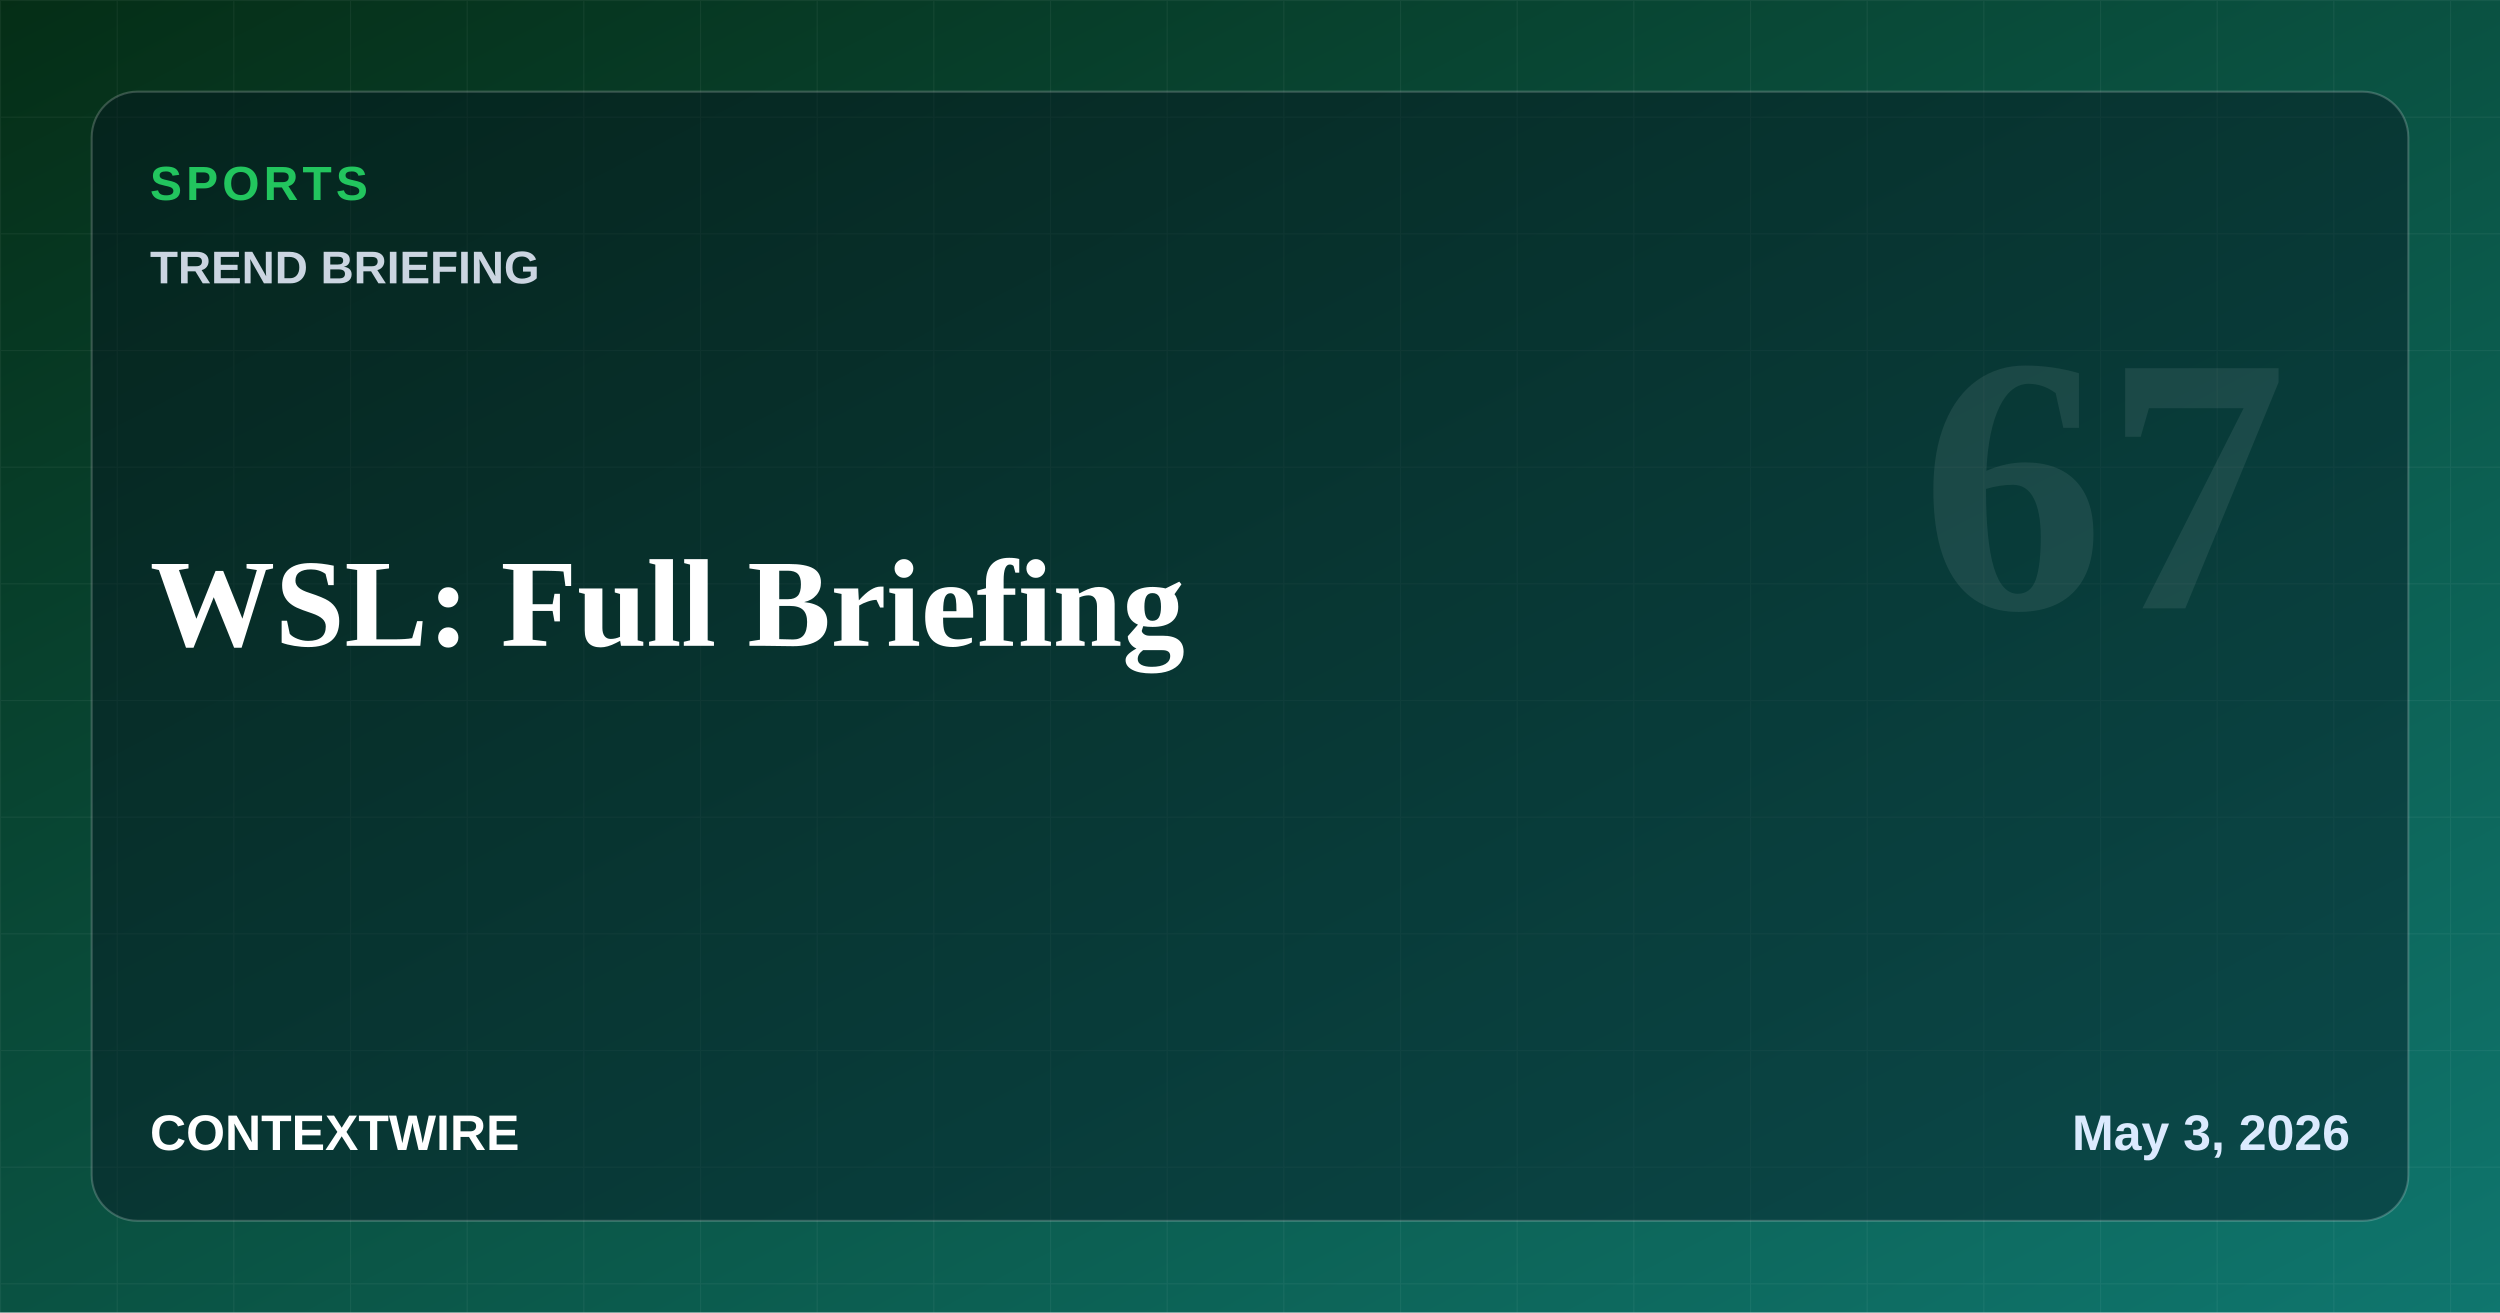
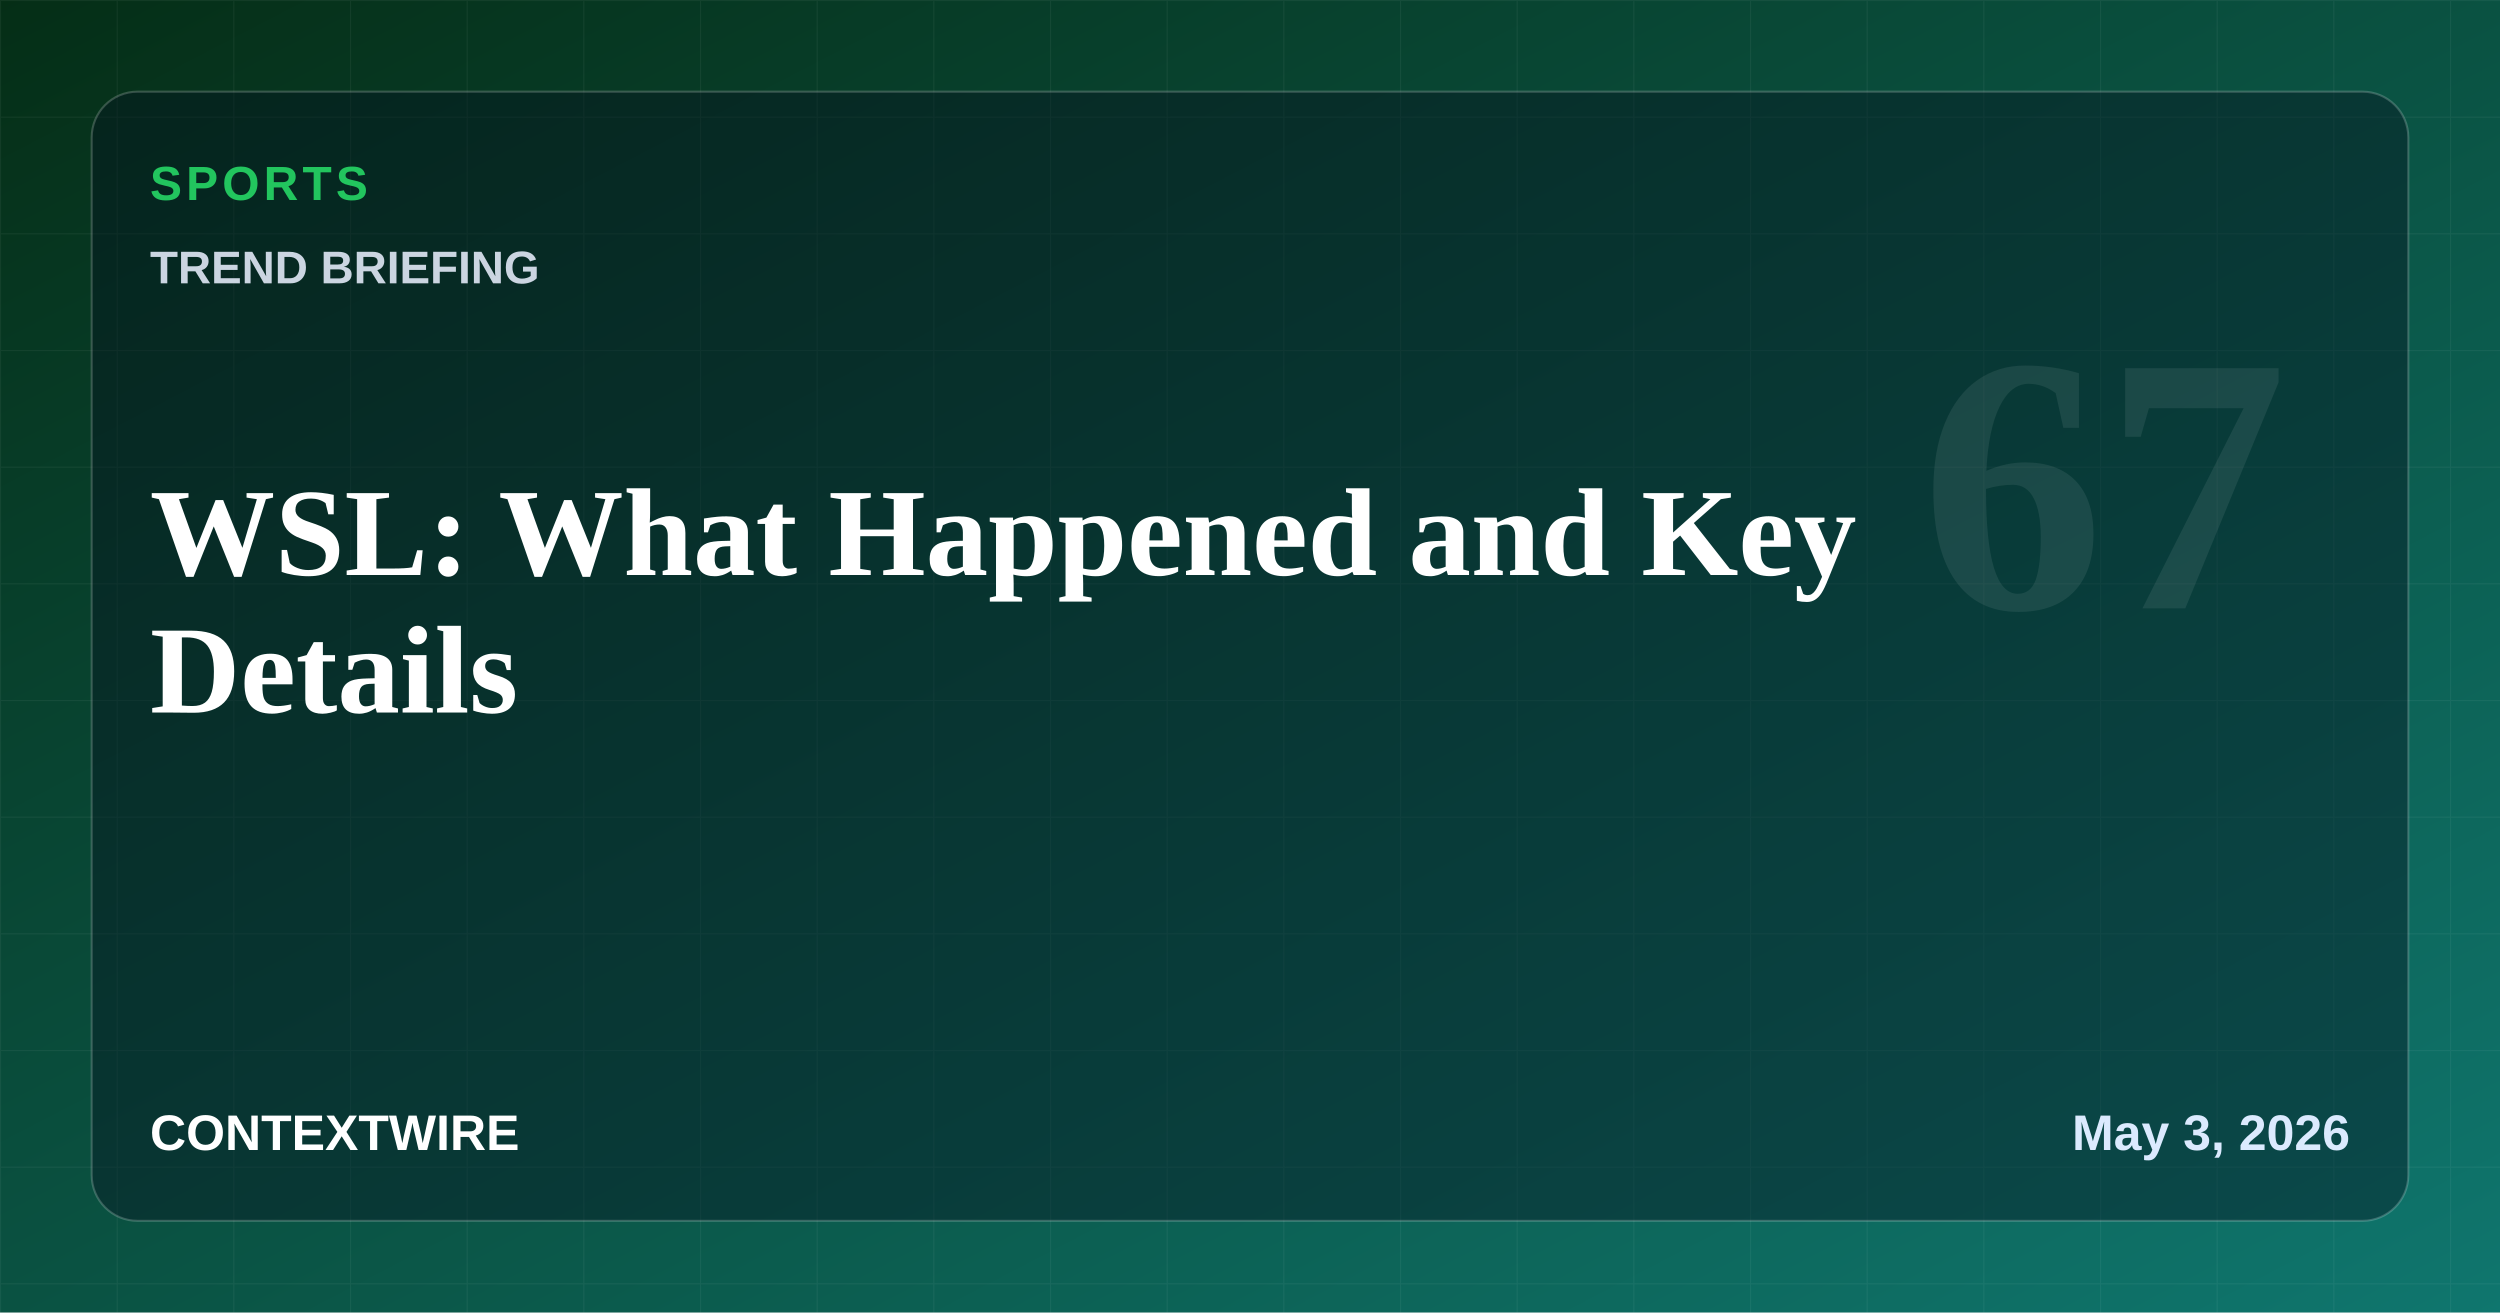
- <svg xmlns="http://www.w3.org/2000/svg" width="1200" height="630" viewBox="0 0 1200 630" role="img" aria-label="WSL: Full Briefing">
+ <svg xmlns="http://www.w3.org/2000/svg" width="1200" height="630" viewBox="0 0 1200 630" role="img" aria-label="WSL: What Happened and Key Details">
  <defs>
    <linearGradient id="bg" x1="0" y1="0" x2="1" y2="1">
      <stop offset="0" stop-color="#052e16" />
      <stop offset="1" stop-color="#0f766e" />
    </linearGradient>
    <pattern id="grid" width="56" height="56" patternUnits="userSpaceOnUse">
      <path d="M56 0H0v56" fill="none" stroke="#ffffff" stroke-opacity=".08" stroke-width="1" />
    </pattern>
  </defs>
  <rect width="1200" height="630" fill="url(#bg)" />
  <rect width="1200" height="630" fill="url(#grid)" opacity=".65" />
  <rect x="44" y="44" width="1112" height="542" rx="22" fill="#07111f" fill-opacity=".42" stroke="#ffffff" stroke-opacity=".2" />
  <text x="72" y="96" font-family="Arial, Helvetica, sans-serif" font-size="23" font-weight="800" fill="#22c55e" letter-spacing="2">SPORTS</text>
  <text x="72" y="136" font-family="Arial, Helvetica, sans-serif" font-size="22" font-weight="700" fill="#cbd5e1">TREND BRIEFING</text>
-   <text x="72" y="310" font-family="Georgia, 'Times New Roman', serif" font-size="60" font-weight="700" fill="#ffffff">WSL: Full Briefing</text>
+   <text x="72" y="276" font-family="Georgia, 'Times New Roman', serif" font-size="60" font-weight="700" fill="#ffffff">WSL: What Happened and Key</text>
+   <text x="72" y="342" font-family="Georgia, 'Times New Roman', serif" font-size="60" font-weight="700" fill="#ffffff">Details</text>
  <text x="72" y="552" font-family="Arial, Helvetica, sans-serif" font-size="24" font-weight="800" fill="#ffffff">CONTEXTWIRE</text>
  <text x="1128" y="552" text-anchor="end" font-family="Arial, Helvetica, sans-serif" font-size="24" font-weight="700" fill="#dbeafe">May 3, 2026</text>
  <text x="1010" y="292" text-anchor="middle" font-family="Georgia, 'Times New Roman', serif" font-size="176" font-weight="700" fill="#ffffff" opacity=".08">67</text>
</svg>
